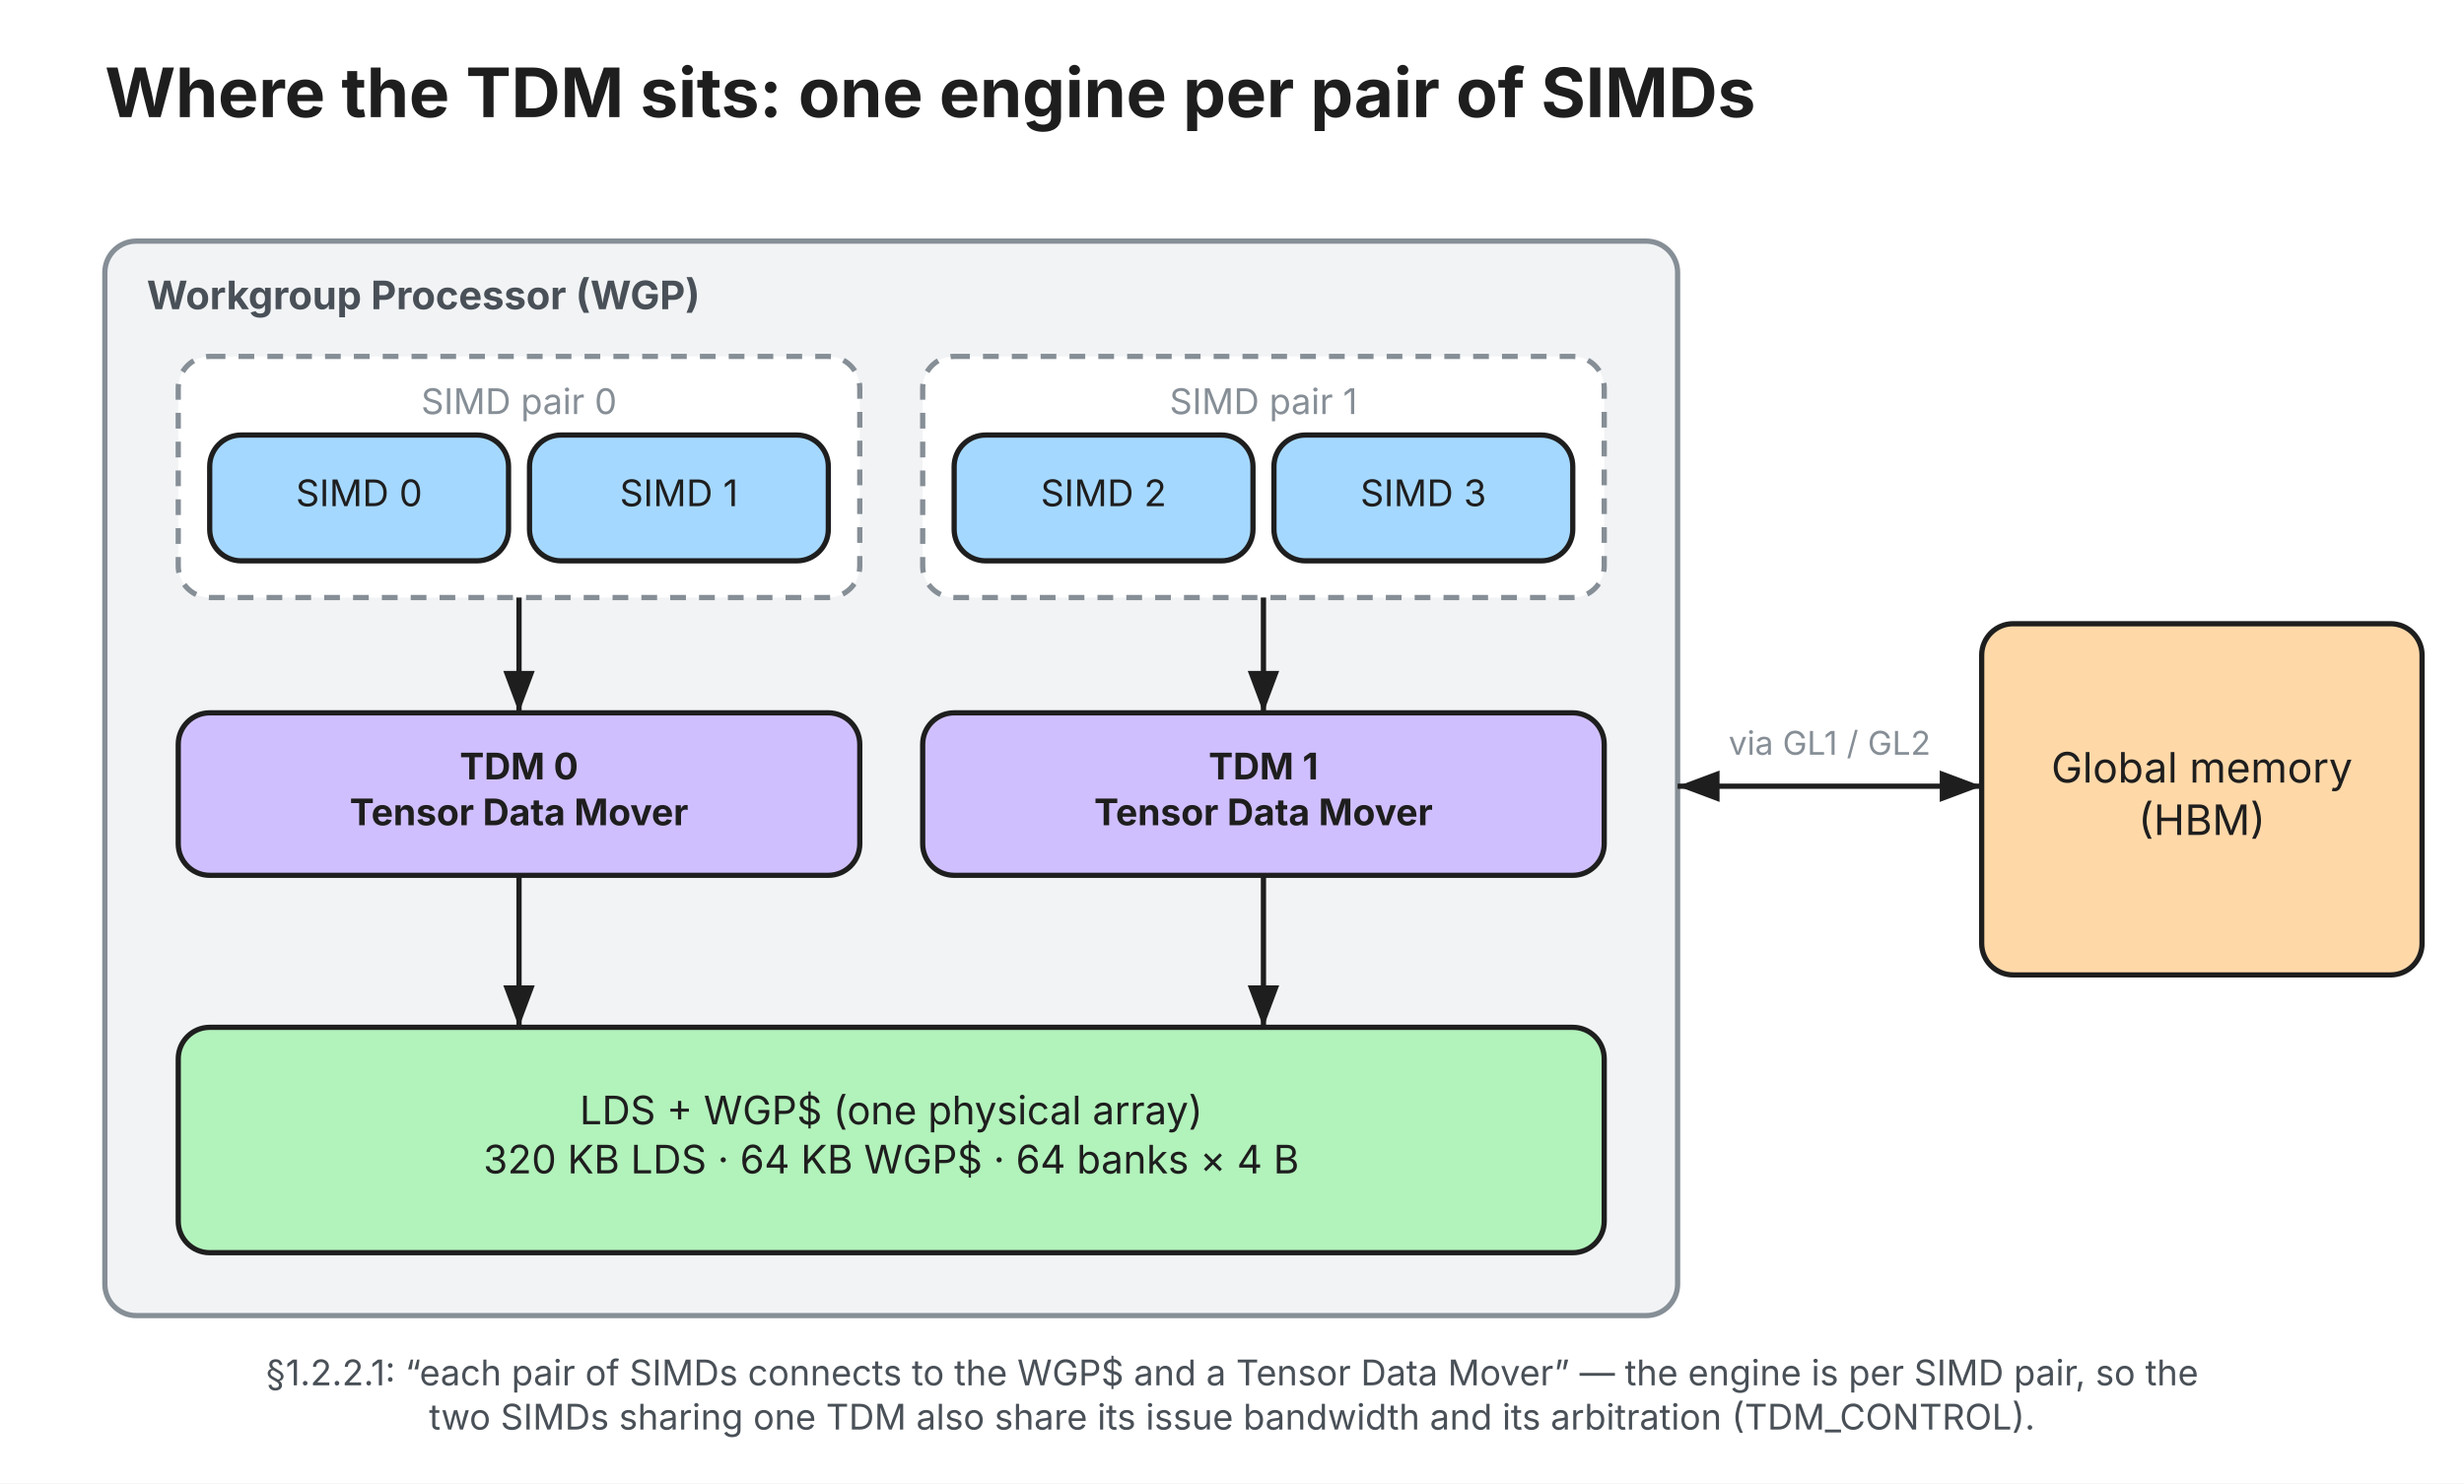
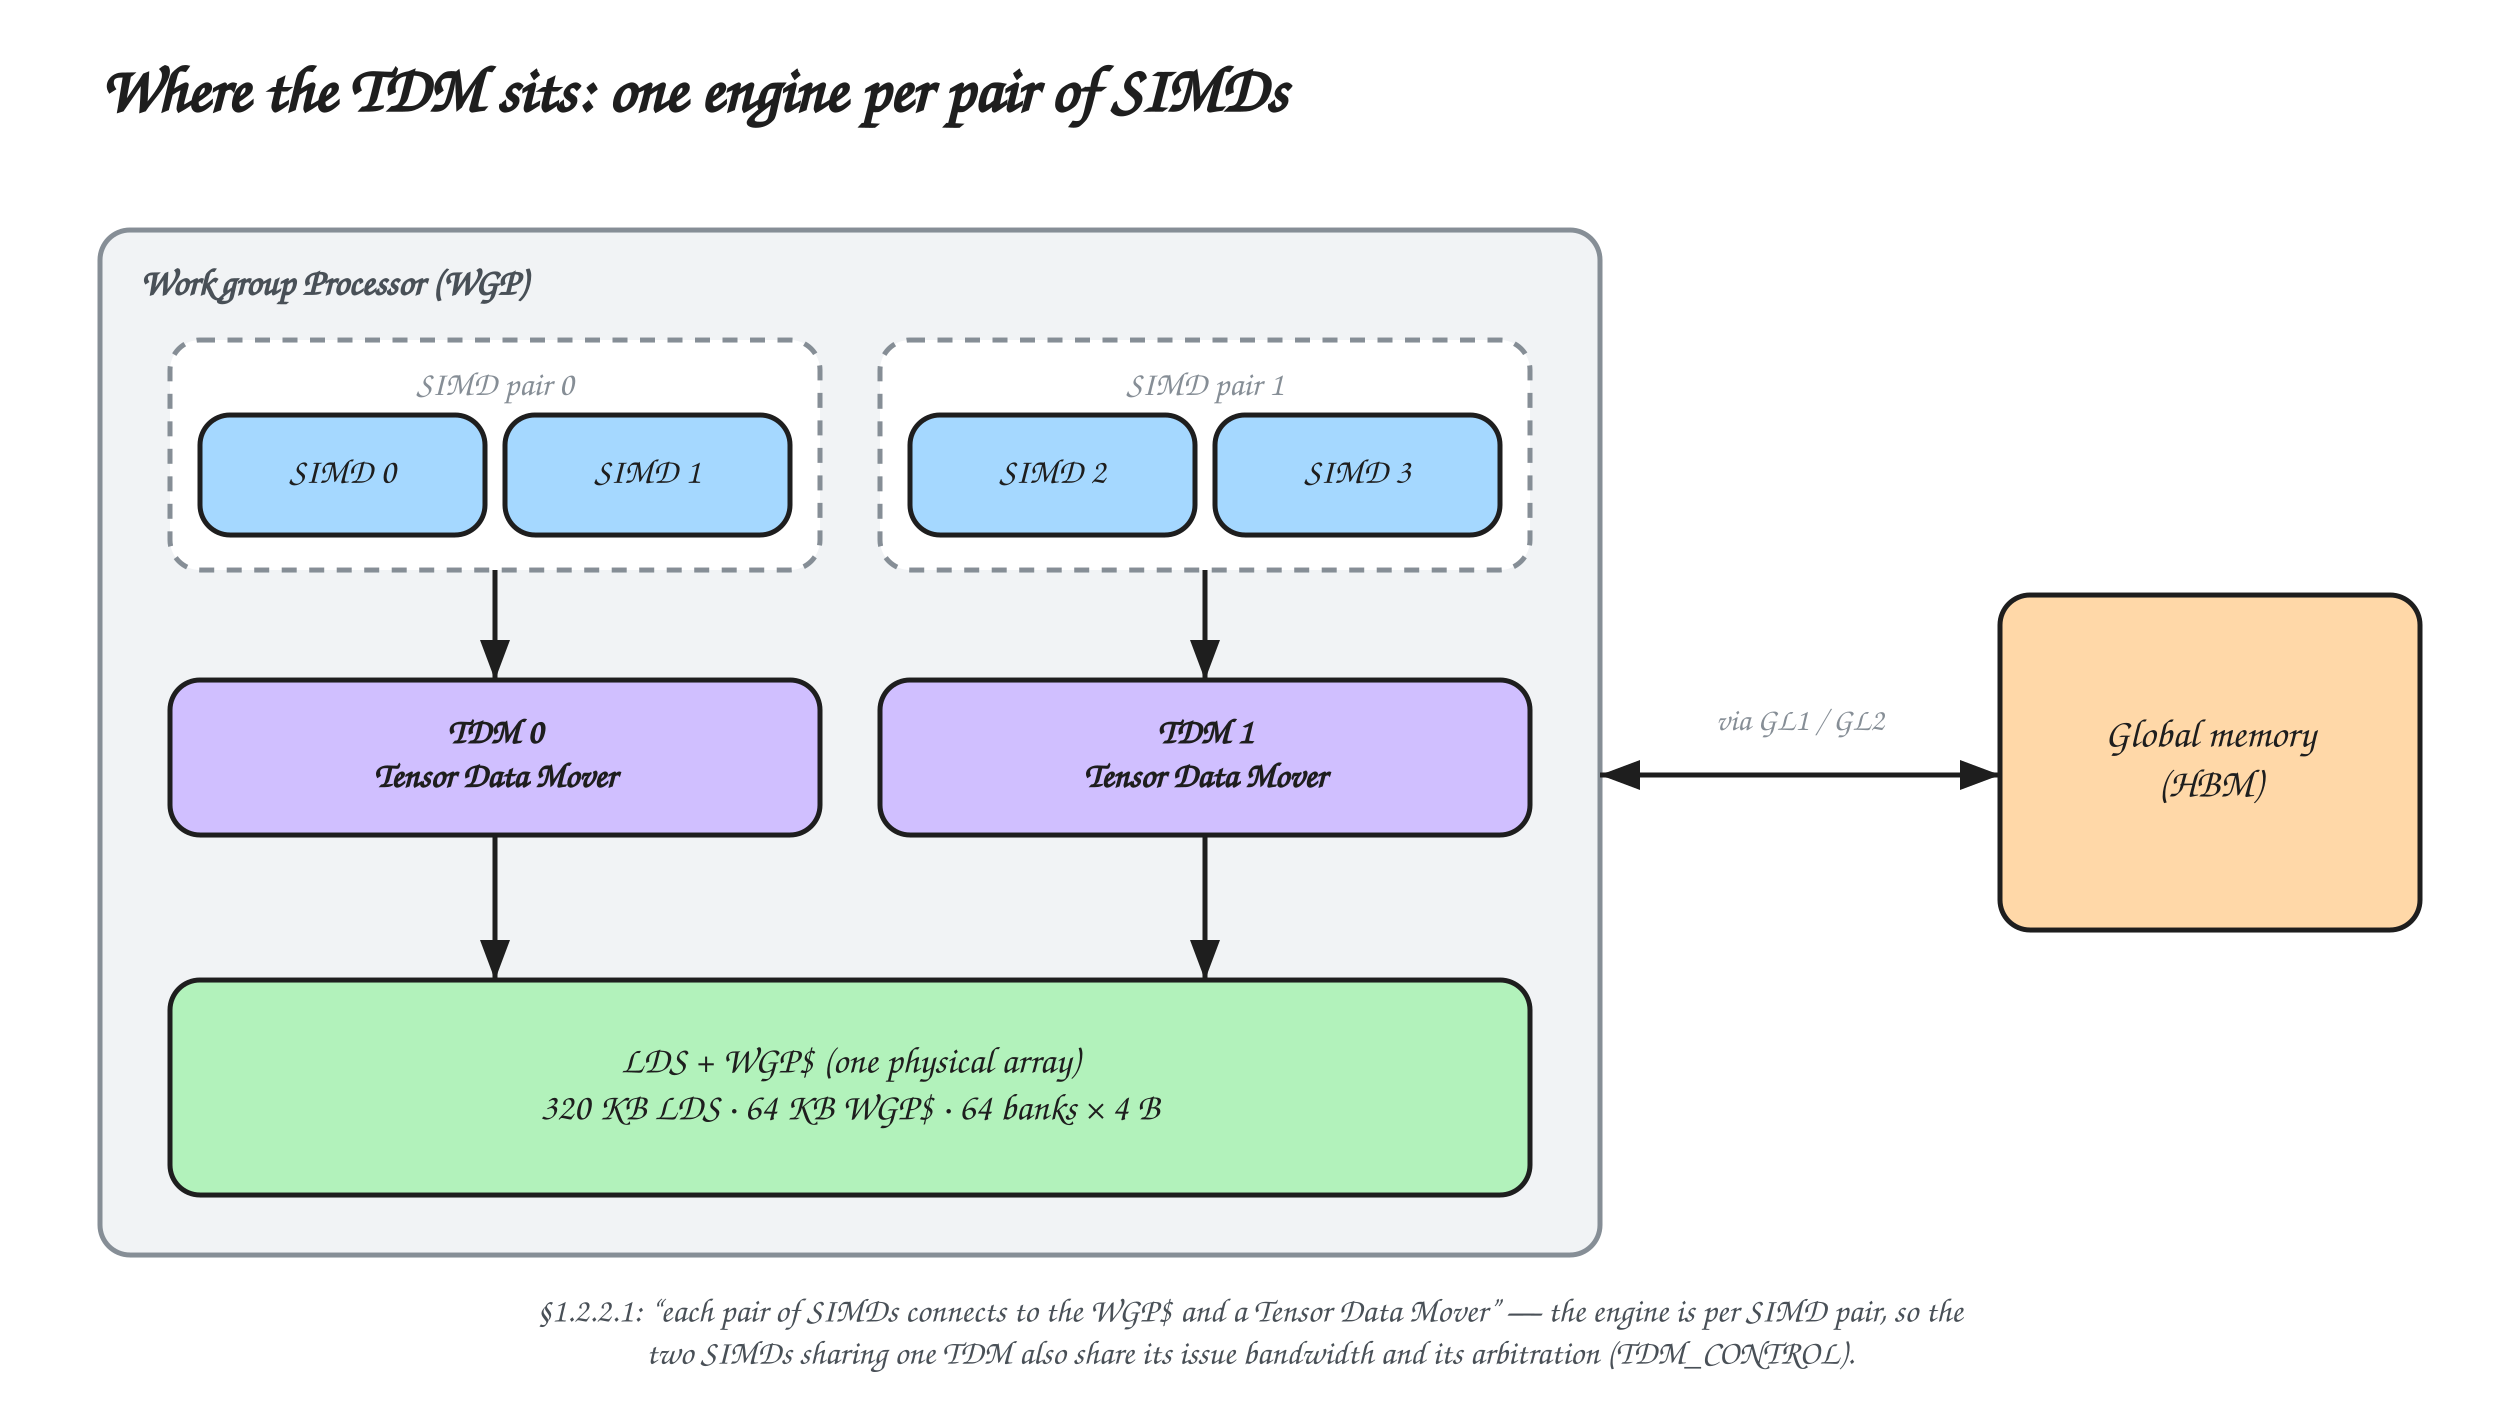
- <svg xmlns="http://www.w3.org/2000/svg" width="940" height="566" viewBox="0 0 940 566" font-family="system-ui, -apple-system, sans-serif">
+ <svg xmlns="http://www.w3.org/2000/svg" width="1000" height="566" viewBox="0 0 1000 566" font-family="Excalifont, cursive">
+   <style>@font-face{font-family:"Excalifont";src:url("../../fonts/Excalifont-Regular.ttf") format("truetype");font-style:normal;font-weight:100 900;font-display:block}text{font-family:"Excalifont",cursive}</style>
  <defs>
    <marker id="ah" markerWidth="10" markerHeight="10" refX="8" refY="3" orient="auto" markerUnits="strokeWidth">
      <path d="M0,0 L8,3 L0,6 Z" fill="#1e1e1e" />
    </marker>
    <marker id="ahs" markerWidth="10" markerHeight="10" refX="0" refY="3" orient="auto" markerUnits="strokeWidth">
      <path d="M8,0 L0,3 L8,6 Z" fill="#1e1e1e" />
    </marker>
  </defs>
-   <rect width="940" height="566" fill="#ffffff" />
+   <rect width="1000" height="566" fill="#ffffff" />
  <text x="40" y="44.7" font-size="26" text-anchor="start" fill="#1e1e1e" font-weight="bold">Where the TDM sits: one engine per pair of SIMDs</text>
  <rect x="40" y="92" width="600" height="410" rx="12" fill="#f1f3f5" stroke="#868e96" stroke-width="2" />
  <text x="56" y="118" font-size="15" text-anchor="start" fill="#495057" font-weight="bold">Workgroup Processor (WGP)</text>
  <rect x="68" y="136" width="260" height="92" rx="12" fill="#ffffff" stroke="#868e96" stroke-width="2" stroke-dasharray="6 5" />
  <text x="198" y="158" font-size="13.5" text-anchor="middle" fill="#868e96" font-weight="normal">SIMD pair 0</text>
  <rect x="80" y="166" width="114" height="48" rx="12" fill="#a5d8ff" stroke="#1e1e1e" stroke-width="2" />
  <text x="137.0" y="193.15" font-size="14" text-anchor="middle" fill="#1e1e1e" font-weight="normal">SIMD 0</text>
  <rect x="202" y="166" width="114" height="48" rx="12" fill="#a5d8ff" stroke="#1e1e1e" stroke-width="2" />
  <text x="259.0" y="193.15" font-size="14" text-anchor="middle" fill="#1e1e1e" font-weight="normal">SIMD 1</text>
  <line x1="198" y1="228" x2="198" y2="272" stroke="#1e1e1e" stroke-width="2" marker-end="url(#ah)" />
  <rect x="68" y="272" width="260" height="62" rx="12" fill="#d0bfff" stroke="#1e1e1e" stroke-width="2" />
  <text x="198.0" y="297.4" font-size="14" text-anchor="middle" fill="#1e1e1e" font-weight="bold">TDM 0</text>
  <text x="198.0" y="314.9" font-size="14" text-anchor="middle" fill="#1e1e1e" font-weight="bold">Tensor Data Mover</text>
  <line x1="198" y1="334" x2="198" y2="392" stroke="#1e1e1e" stroke-width="2" marker-end="url(#ah)" />
  <rect x="352" y="136" width="260" height="92" rx="12" fill="#ffffff" stroke="#868e96" stroke-width="2" stroke-dasharray="6 5" />
  <text x="482" y="158" font-size="13.5" text-anchor="middle" fill="#868e96" font-weight="normal">SIMD pair 1</text>
  <rect x="364" y="166" width="114" height="48" rx="12" fill="#a5d8ff" stroke="#1e1e1e" stroke-width="2" />
  <text x="421.0" y="193.15" font-size="14" text-anchor="middle" fill="#1e1e1e" font-weight="normal">SIMD 2</text>
  <rect x="486" y="166" width="114" height="48" rx="12" fill="#a5d8ff" stroke="#1e1e1e" stroke-width="2" />
  <text x="543.0" y="193.15" font-size="14" text-anchor="middle" fill="#1e1e1e" font-weight="normal">SIMD 3</text>
  <line x1="482" y1="228" x2="482" y2="272" stroke="#1e1e1e" stroke-width="2" marker-end="url(#ah)" />
  <rect x="352" y="272" width="260" height="62" rx="12" fill="#d0bfff" stroke="#1e1e1e" stroke-width="2" />
  <text x="482.0" y="297.4" font-size="14" text-anchor="middle" fill="#1e1e1e" font-weight="bold">TDM 1</text>
  <text x="482.0" y="314.9" font-size="14" text-anchor="middle" fill="#1e1e1e" font-weight="bold">Tensor Data Mover</text>
  <line x1="482" y1="334" x2="482" y2="392" stroke="#1e1e1e" stroke-width="2" marker-end="url(#ah)" />
  <rect x="68" y="392" width="544" height="86" rx="12" fill="#b2f2bb" stroke="#1e1e1e" stroke-width="2" />
  <text x="340.0" y="429.0" font-size="15" text-anchor="middle" fill="#1e1e1e" font-weight="normal">LDS  +  WGP$   (one physical array)</text>
  <text x="340.0" y="447.75" font-size="15" text-anchor="middle" fill="#1e1e1e" font-weight="normal">320 KB LDS  ·  64 KB WGP$  ·  64 banks × 4 B</text>
-   <rect x="756" y="238" width="168" height="134" rx="12" fill="#ffd8a8" stroke="#1e1e1e" stroke-width="2" />
-   <text x="840.0" y="298.6" font-size="16" text-anchor="middle" fill="#1e1e1e" font-weight="normal">Global memory</text>
-   <text x="840.0" y="318.6" font-size="16" text-anchor="middle" fill="#1e1e1e" font-weight="normal">(HBM)</text>
-   <line x1="640" y1="300" x2="756" y2="300" stroke="#1e1e1e" stroke-width="2" marker-start="url(#ahs)" marker-end="url(#ah)" />
-   <text x="698" y="288" font-size="12.5" text-anchor="middle" fill="#868e96" font-weight="normal">via GL1 / GL2</text>
-   <text x="470" y="528.6" font-size="13.5" text-anchor="middle" fill="#495057" font-weight="normal">§1.2.2.1: “each pair of SIMDs connects to the WGP$ and a Tensor Data Mover” — the engine is per SIMD pair, so the</text>
-   <text x="470" y="545.48" font-size="13.5" text-anchor="middle" fill="#495057" font-weight="normal">two SIMDs sharing one TDM also share its issue bandwidth and its arbitration (TDM_CONTROL).</text>
+   <rect x="800" y="238" width="168" height="134" rx="12" fill="#ffd8a8" stroke="#1e1e1e" stroke-width="2" />
+   <text x="884.0" y="298.6" font-size="16" text-anchor="middle" fill="#1e1e1e" font-weight="normal">Global memory</text>
+   <text x="884.0" y="318.6" font-size="16" text-anchor="middle" fill="#1e1e1e" font-weight="normal">(HBM)</text>
+   <line x1="640" y1="310" x2="800" y2="310" stroke="#1e1e1e" stroke-width="2" marker-start="url(#ahs)" marker-end="url(#ah)" />
+   <text x="720" y="292" font-size="12.5" text-anchor="middle" fill="#868e96" font-weight="normal">via GL1 / GL2</text>
+   <text x="500" y="528.6" font-size="13.5" text-anchor="middle" fill="#495057" font-weight="normal">§1.2.2.1: “each pair of SIMDs connects to the WGP$ and a Tensor Data Mover” — the engine is per SIMD pair, so the</text>
+   <text x="500" y="545.48" font-size="13.5" text-anchor="middle" fill="#495057" font-weight="normal">two SIMDs sharing one TDM also share its issue bandwidth and its arbitration (TDM_CONTROL).</text>
</svg>
